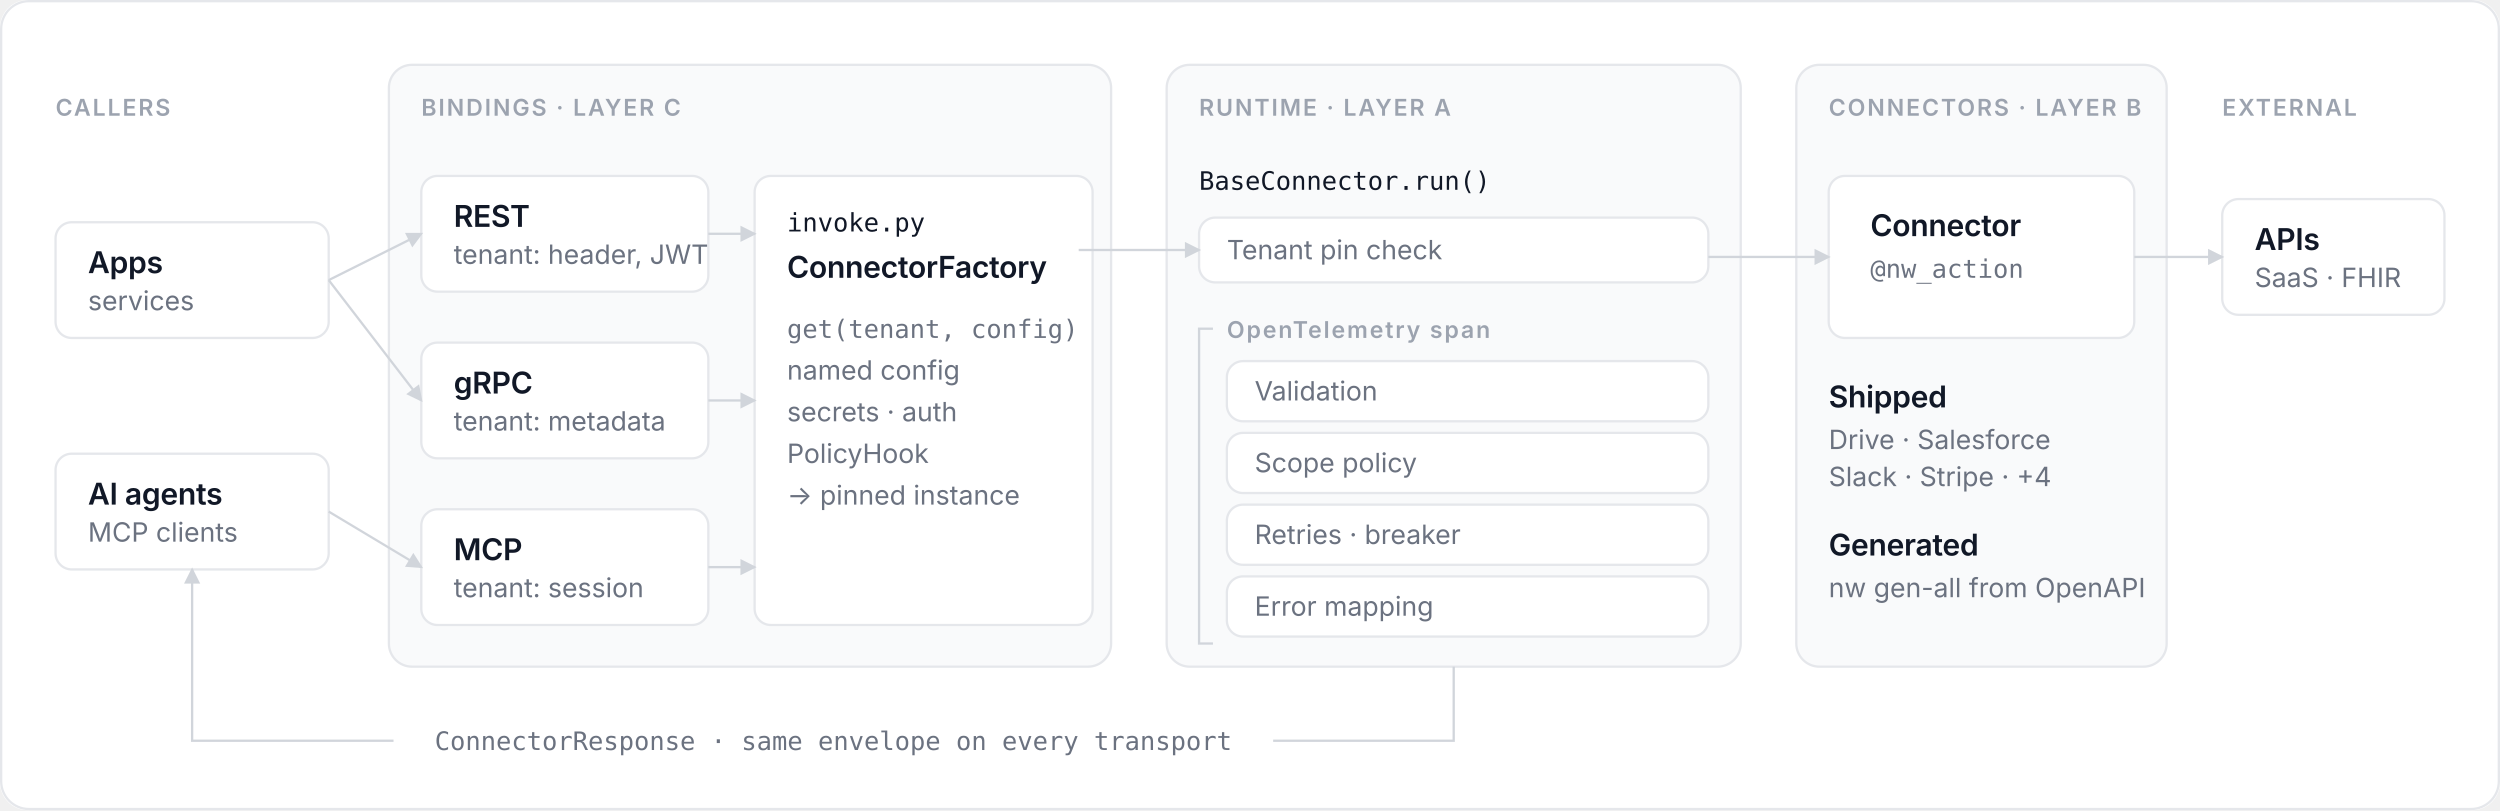
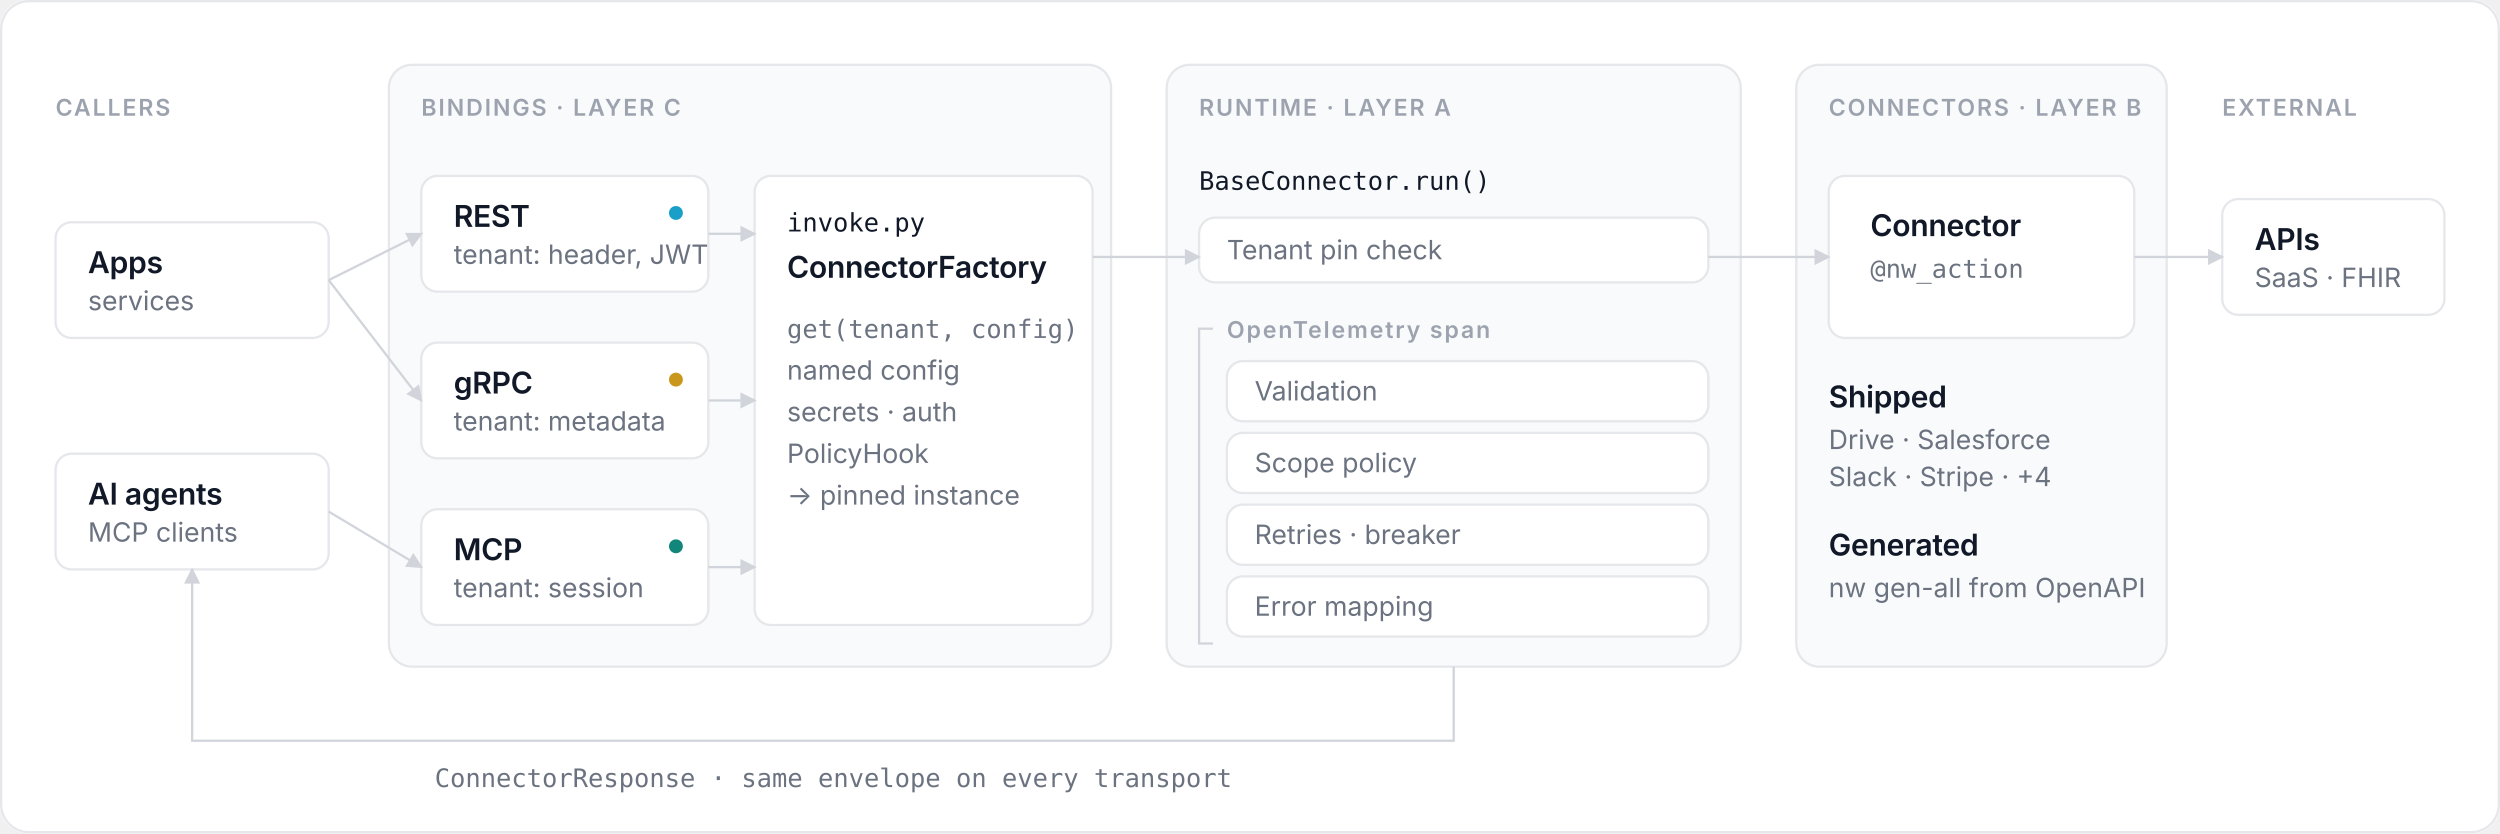
- <svg xmlns="http://www.w3.org/2000/svg" viewBox="0 0 1080 350" width="1080" height="350" role="img" aria-labelledby="t d">
+ <svg xmlns="http://www.w3.org/2000/svg" viewBox="0 0 1080 360" width="1080" height="360" role="img" aria-labelledby="t d">
  <style>
    text { font-family: Inter, 'SF Pro Text', -apple-system, 'Segoe UI', Roboto, Helvetica, Arial, sans-serif; fill: #111827; }
    .t { font-size: 13px; font-weight: 600; letter-spacing: -0.01em; }
    .b { font-size: 11.5px; fill: #6b7280; }
    .k { font-size: 10px; font-weight: 600; fill: #9ca3af; letter-spacing: 0.08em; }
    .m { font-family: 'JetBrains Mono', 'SF Mono', ui-monospace, Menlo, Consolas, monospace; font-size: 11px; fill: #6b7280; }
    .mi { font-family: 'JetBrains Mono', 'SF Mono', ui-monospace, Menlo, Consolas, monospace; font-size: 11px; fill: #111827; }
    .ln { fill: none; stroke: #d1d5db; stroke-width: 1; }
    .er { fill: none; stroke: #e01d5a; stroke-width: 1; stroke-opacity: .45; }
-     .dot { offset-rotate: 0deg; animation: travel var(--d, 3s) cubic-bezier(.45,0,.55,1) infinite;
-            animation-delay: var(--w, 0s); opacity: 0; }
+     .route { offset-rotate: 0deg; opacity: 0; }
    .hl { opacity: 0; animation: hl var(--d, 6s) ease-in-out infinite; animation-delay: var(--w, 0s); }
    .in { opacity: 0; animation: fadein var(--d, 8s) ease-out infinite; animation-delay: var(--w, 0s); }
-     @keyframes travel { 0% { offset-distance: 0%; opacity: 0; } 10% { opacity: 1; }
-                         85% { opacity: 1; } 100% { offset-distance: 100%; opacity: 0; } }
    @keyframes hl { 0%, 22%, 100% { opacity: 0; } 4%, 16% { opacity: 1; } }
    @keyframes fadein { 0% { opacity: 0; transform: translateY(4px); } 8%, 82% { opacity: 1; transform: none; }
                        92%, 100% { opacity: 0; } }
    .bar { transform-box: fill-box; transform-origin: left; animation: grow 8s ease-in-out infinite; }
    @keyframes grow { 0% { transform: scaleX(0); } 70%, 90% { transform: scaleX(1); } 100% { transform: scaleX(0); } }
    @media (prefers-reduced-motion: reduce) {
-       .dot, .hl { animation: none; opacity: 0; }
+       .hl, .route { animation: none !important; opacity: 0; }
      .in, .bar { animation: none; opacity: 1; }
    }
  </style>
-   <rect width="1080" height="350" rx="12" fill="#ffffff" />
-   <rect x=".5" y=".5" width="1079" height="349" rx="12" fill="none" stroke="#e5e7eb" />
+   <rect width="1080" height="360" rx="12" fill="#ffffff" />
+   <rect x=".5" y=".5" width="1079" height="359" rx="12" fill="none" stroke="#e5e7eb" />
  <defs>
    <marker id="a" viewBox="0 0 8 8" refX="7" refY="4" markerWidth="7" markerHeight="7" orient="auto-start-reverse">
      <path d="M0 0 L8 4 L0 8 z" fill="#d1d5db" />
    </marker>
  </defs>
+   <rect x="168" y="28" width="312" height="260" rx="10" fill="#f9fafb" stroke="#e5e7eb" />
+   <text x="182" y="50" class="k" text-anchor="start">BINDINGS · LAYER C</text>
+   <rect x="504" y="28" width="248" height="260" rx="10" fill="#f9fafb" stroke="#e5e7eb" />
+   <text x="518" y="50" class="k" text-anchor="start">RUNTIME · LAYER A</text>
+   <rect x="776" y="28" width="160" height="260" rx="10" fill="#f9fafb" stroke="#e5e7eb" />
+   <text x="790" y="50" class="k" text-anchor="start">CONNECTORS · LAYER B</text>
+   <style>@keyframes r7 { 0% { offset-distance: 0%; opacity: 0; } 1% { opacity: 1; } 60.16% { opacity: 1; } 61.16% { offset-distance: 100%; opacity: 0; } 100% { offset-distance: 100%; opacity: 0; } }</style>
+   <circle class="route" r="3" fill="#1a9fc8" style="offset-path: path('M142 121 L 182 101 L 399 101 L 399 111 L 1008 111'); animation: r7 6.0s linear 0.0s infinite" />
+   <style>@keyframes r9 { 0% { offset-distance: 0%; opacity: 0; } 1% { opacity: 1; } 65.22% { opacity: 1; } 66.22% { offset-distance: 100%; opacity: 0; } 100% { offset-distance: 100%; opacity: 0; } }</style>
+   <circle class="route" r="3" fill="#c9971c" style="offset-path: path('M142 121 L 182 173 L 399 173 L 399 111 L 1008 111'); animation: r9 6.0s linear 2.0s infinite" />
+   <style>@keyframes r11 { 0% { offset-distance: 0%; opacity: 0; } 1% { opacity: 1; } 68.91% { opacity: 1; } 69.91% { offset-distance: 100%; opacity: 0; } 100% { offset-distance: 100%; opacity: 0; } }</style>
+   <circle class="route" r="3" fill="#12867a" style="offset-path: path('M142 221 L 182 245 L 399 245 L 399 111 L 1008 111'); animation: r11 6.0s linear 4.0s infinite" />
+   <style>@keyframes r13 { 0% { offset-distance: 0%; opacity: 0; } 1% { opacity: 1; } 44.21% { opacity: 1; } 45.21% { offset-distance: 100%; opacity: 0; } 100% { offset-distance: 100%; opacity: 0; } }</style>
+   <circle class="route" r="3" fill="#6b7280" style="offset-path: path('M628 288 L 628 320 L 83 320 L 83 246'); animation: r13 6.0s linear 3.4s infinite" />
  <text x="24" y="50" class="k" text-anchor="start">CALLERS</text>
  <rect x="24" y="96" width="118" height="50" rx="7" fill="#ffffff" stroke="#e5e7eb" />
  <text x="38" y="118.0" class="t" text-anchor="start">Apps</text>
  <text x="38" y="134.0" class="b" text-anchor="start">services</text>
  <rect x="24" y="196" width="118" height="50" rx="7" fill="#ffffff" stroke="#e5e7eb" />
  <text x="38" y="218.0" class="t" text-anchor="start">AI agents</text>
  <text x="38" y="234.0" class="b" text-anchor="start">MCP clients</text>
-   <rect x="168" y="28" width="312" height="260" rx="10" fill="#f9fafb" stroke="#e5e7eb" />
-   <text x="182" y="50" class="k" text-anchor="start">BINDINGS · LAYER C</text>
  <rect x="182" y="76" width="124" height="50" rx="7" fill="#ffffff" stroke="#e5e7eb" />
  <text x="196" y="98.0" class="t" text-anchor="start">REST</text>
  <text x="196" y="114.0" class="b" text-anchor="start">tenant: header, JWT</text>
+   <circle cx="292" cy="92" r="3" fill="#1a9fc8" />
  <rect x="182" y="148" width="124" height="50" rx="7" fill="#ffffff" stroke="#e5e7eb" />
  <text x="196" y="170.0" class="t" text-anchor="start">gRPC</text>
  <text x="196" y="186.0" class="b" text-anchor="start">tenant: metadata</text>
+   <circle cx="292" cy="164" r="3" fill="#c9971c" />
  <rect x="182" y="220" width="124" height="50" rx="7" fill="#ffffff" stroke="#e5e7eb" />
  <text x="196" y="242.0" class="t" text-anchor="start">MCP</text>
  <text x="196" y="258.0" class="b" text-anchor="start">tenant: session</text>
+   <circle cx="292" cy="236" r="3" fill="#12867a" />
  <rect x="326" y="76" width="146" height="194" rx="7" fill="#ffffff" stroke="#e5e7eb" />
  <text x="340" y="100" class="mi" text-anchor="start">invoke.py</text>
  <text x="340" y="120" class="t" text-anchor="start">ConnectorFactory</text>
  <text x="340" y="146" class="m" text-anchor="start">get(tenant, config)</text>
  <text x="340" y="164" class="b" text-anchor="start">named config</text>
  <text x="340" y="182" class="b" text-anchor="start">secrets · auth</text>
  <text x="340" y="200" class="b" text-anchor="start">PolicyHook</text>
  <text x="340" y="218" class="b" text-anchor="start">→ pinned instance</text>
-   <rect x="504" y="28" width="248" height="260" rx="10" fill="#f9fafb" stroke="#e5e7eb" />
-   <text x="518" y="50" class="k" text-anchor="start">RUNTIME · LAYER A</text>
  <text x="518" y="82" class="mi" text-anchor="start">BaseConnector.run()</text>
  <rect x="518" y="94" width="220" height="28" rx="7" fill="#ffffff" stroke="#e5e7eb" />
  <g class="hl" style="--d: 7s; --w: 0.9s">
    <rect x="518" y="94" width="220" height="28" rx="7" fill="#e8f6fb" stroke="#1a9fc8" stroke-opacity=".5" />
  </g>
  <text x="530" y="112" class="b" text-anchor="start" fill="#111827">Tenant pin check</text>
  <path class="ln" d="M524 142 L 518 142 L 518 278 L 524 278" />
  <text x="530" y="146" class="k" text-anchor="start">OpenTelemetry span</text>
  <rect x="530" y="156" width="208" height="26" rx="7" fill="#ffffff" stroke="#e5e7eb" />
  <g class="hl" style="--d: 7s; --w: 1.3s">
    <rect x="530" y="156" width="208" height="26" rx="7" fill="#e8f6fb" stroke="#1a9fc8" stroke-opacity=".5" />
  </g>
  <text x="542" y="173" class="b" text-anchor="start" fill="#111827">Validation</text>
  <rect x="530" y="187" width="208" height="26" rx="7" fill="#ffffff" stroke="#e5e7eb" />
  <g class="hl" style="--d: 7s; --w: 1.7s">
    <rect x="530" y="187" width="208" height="26" rx="7" fill="#e8f6fb" stroke="#1a9fc8" stroke-opacity=".5" />
  </g>
  <text x="542" y="204" class="b" text-anchor="start" fill="#111827">Scope policy</text>
  <rect x="530" y="218" width="208" height="26" rx="7" fill="#ffffff" stroke="#e5e7eb" />
  <g class="hl" style="--d: 7s; --w: 2.1s">
    <rect x="530" y="218" width="208" height="26" rx="7" fill="#e8f6fb" stroke="#1a9fc8" stroke-opacity=".5" />
  </g>
  <text x="542" y="235" class="b" text-anchor="start" fill="#111827">Retries · breaker</text>
  <rect x="530" y="249" width="208" height="26" rx="7" fill="#ffffff" stroke="#e5e7eb" />
  <g class="hl" style="--d: 7s; --w: 2.5s">
    <rect x="530" y="249" width="208" height="26" rx="7" fill="#e8f6fb" stroke="#1a9fc8" stroke-opacity=".5" />
  </g>
  <text x="542" y="266" class="b" text-anchor="start" fill="#111827">Error mapping</text>
-   <rect x="776" y="28" width="160" height="260" rx="10" fill="#f9fafb" stroke="#e5e7eb" />
-   <text x="790" y="50" class="k" text-anchor="start">CONNECTORS · LAYER B</text>
  <rect x="790" y="76" width="132" height="70" rx="7" fill="#ffffff" stroke="#e5e7eb" />
  <g class="hl" style="--d: 7s; --w: 3.0s">
    <rect x="790" y="76" width="132" height="70" rx="7" fill="#e8f6fb" stroke="#1a9fc8" stroke-opacity=".5" />
  </g>
  <text x="808" y="102" class="t" text-anchor="start">Connector</text>
  <text x="808" y="120" class="m" text-anchor="start">@nw_action</text>
  <text x="790" y="176" class="t" text-anchor="start">Shipped</text>
  <text x="790" y="194" class="b" text-anchor="start">Drive · Salesforce</text>
  <text x="790" y="210" class="b" text-anchor="start">Slack · Stripe · +4</text>
  <text x="790" y="240" class="t" text-anchor="start">Generated</text>
  <text x="790" y="258" class="b" text-anchor="start">nw gen-all from OpenAPI</text>
  <text x="960" y="50" class="k" text-anchor="start">EXTERNAL</text>
  <rect x="960" y="86" width="96" height="50" rx="7" fill="#ffffff" stroke="#e5e7eb" />
  <text x="974" y="108.0" class="t" text-anchor="start">APIs</text>
  <text x="974" y="124.0" class="b" text-anchor="start">SaaS · FHIR</text>
  <path class="ln" d="M142 121 L 182 101" marker-end="url(#a)" />
  <path class="ln" d="M142 121 L 182 173" marker-end="url(#a)" />
  <path class="ln" d="M142 221 L 182 245" marker-end="url(#a)" />
  <path class="ln" d="M306 101 L 326 101" marker-end="url(#a)" />
  <path class="ln" d="M306 173 L 326 173" marker-end="url(#a)" />
  <path class="ln" d="M306 245 L 326 245" marker-end="url(#a)" />
-   <path class="ln" d="M466 108 L 518 108" marker-end="url(#a)" />
+   <path class="ln" d="M472 111 L 518 111" marker-end="url(#a)" />
  <path class="ln" d="M738 111 L 790 111" marker-end="url(#a)" />
  <path class="ln" d="M922 111 L 960 111" marker-end="url(#a)" />
-   <circle class="dot" r="3" fill="#1a9fc8" style="offset-path: path('M142 121 L 182 101 L 306 101 L 326 101'); --d: 1.6s; --w: 0s" />
-   <circle class="dot" r="3" fill="#1a9fc8" style="offset-path: path('M466 108 L 518 108'); --d: 0.9s; --w: 0.6s" />
-   <circle class="dot" r="3" fill="#1a9fc8" style="offset-path: path('M738 111 L 790 111 L 922 111 L 960 111'); --d: 1.4s; --w: 2.6s" />
  <path class="ln" d="M628 288 L 628 320 L 83 320 L 83 246" marker-end="url(#a)" />
-   <rect x="170" y="310" width="380" height="20" fill="#ffffff" />
-   <text x="360" y="324" class="m" text-anchor="middle">ConnectorResponse · same envelope on every transport</text>
-   <circle class="dot" r="3" fill="#1a9fc8" style="offset-path: path('M628 288 L 628 320 L 83 320 L 83 246'); --d: 2.6s; --w: 3.6s" />
+   <text x="360" y="340" class="m" text-anchor="middle">ConnectorResponse · same envelope on every transport</text>
</svg>
